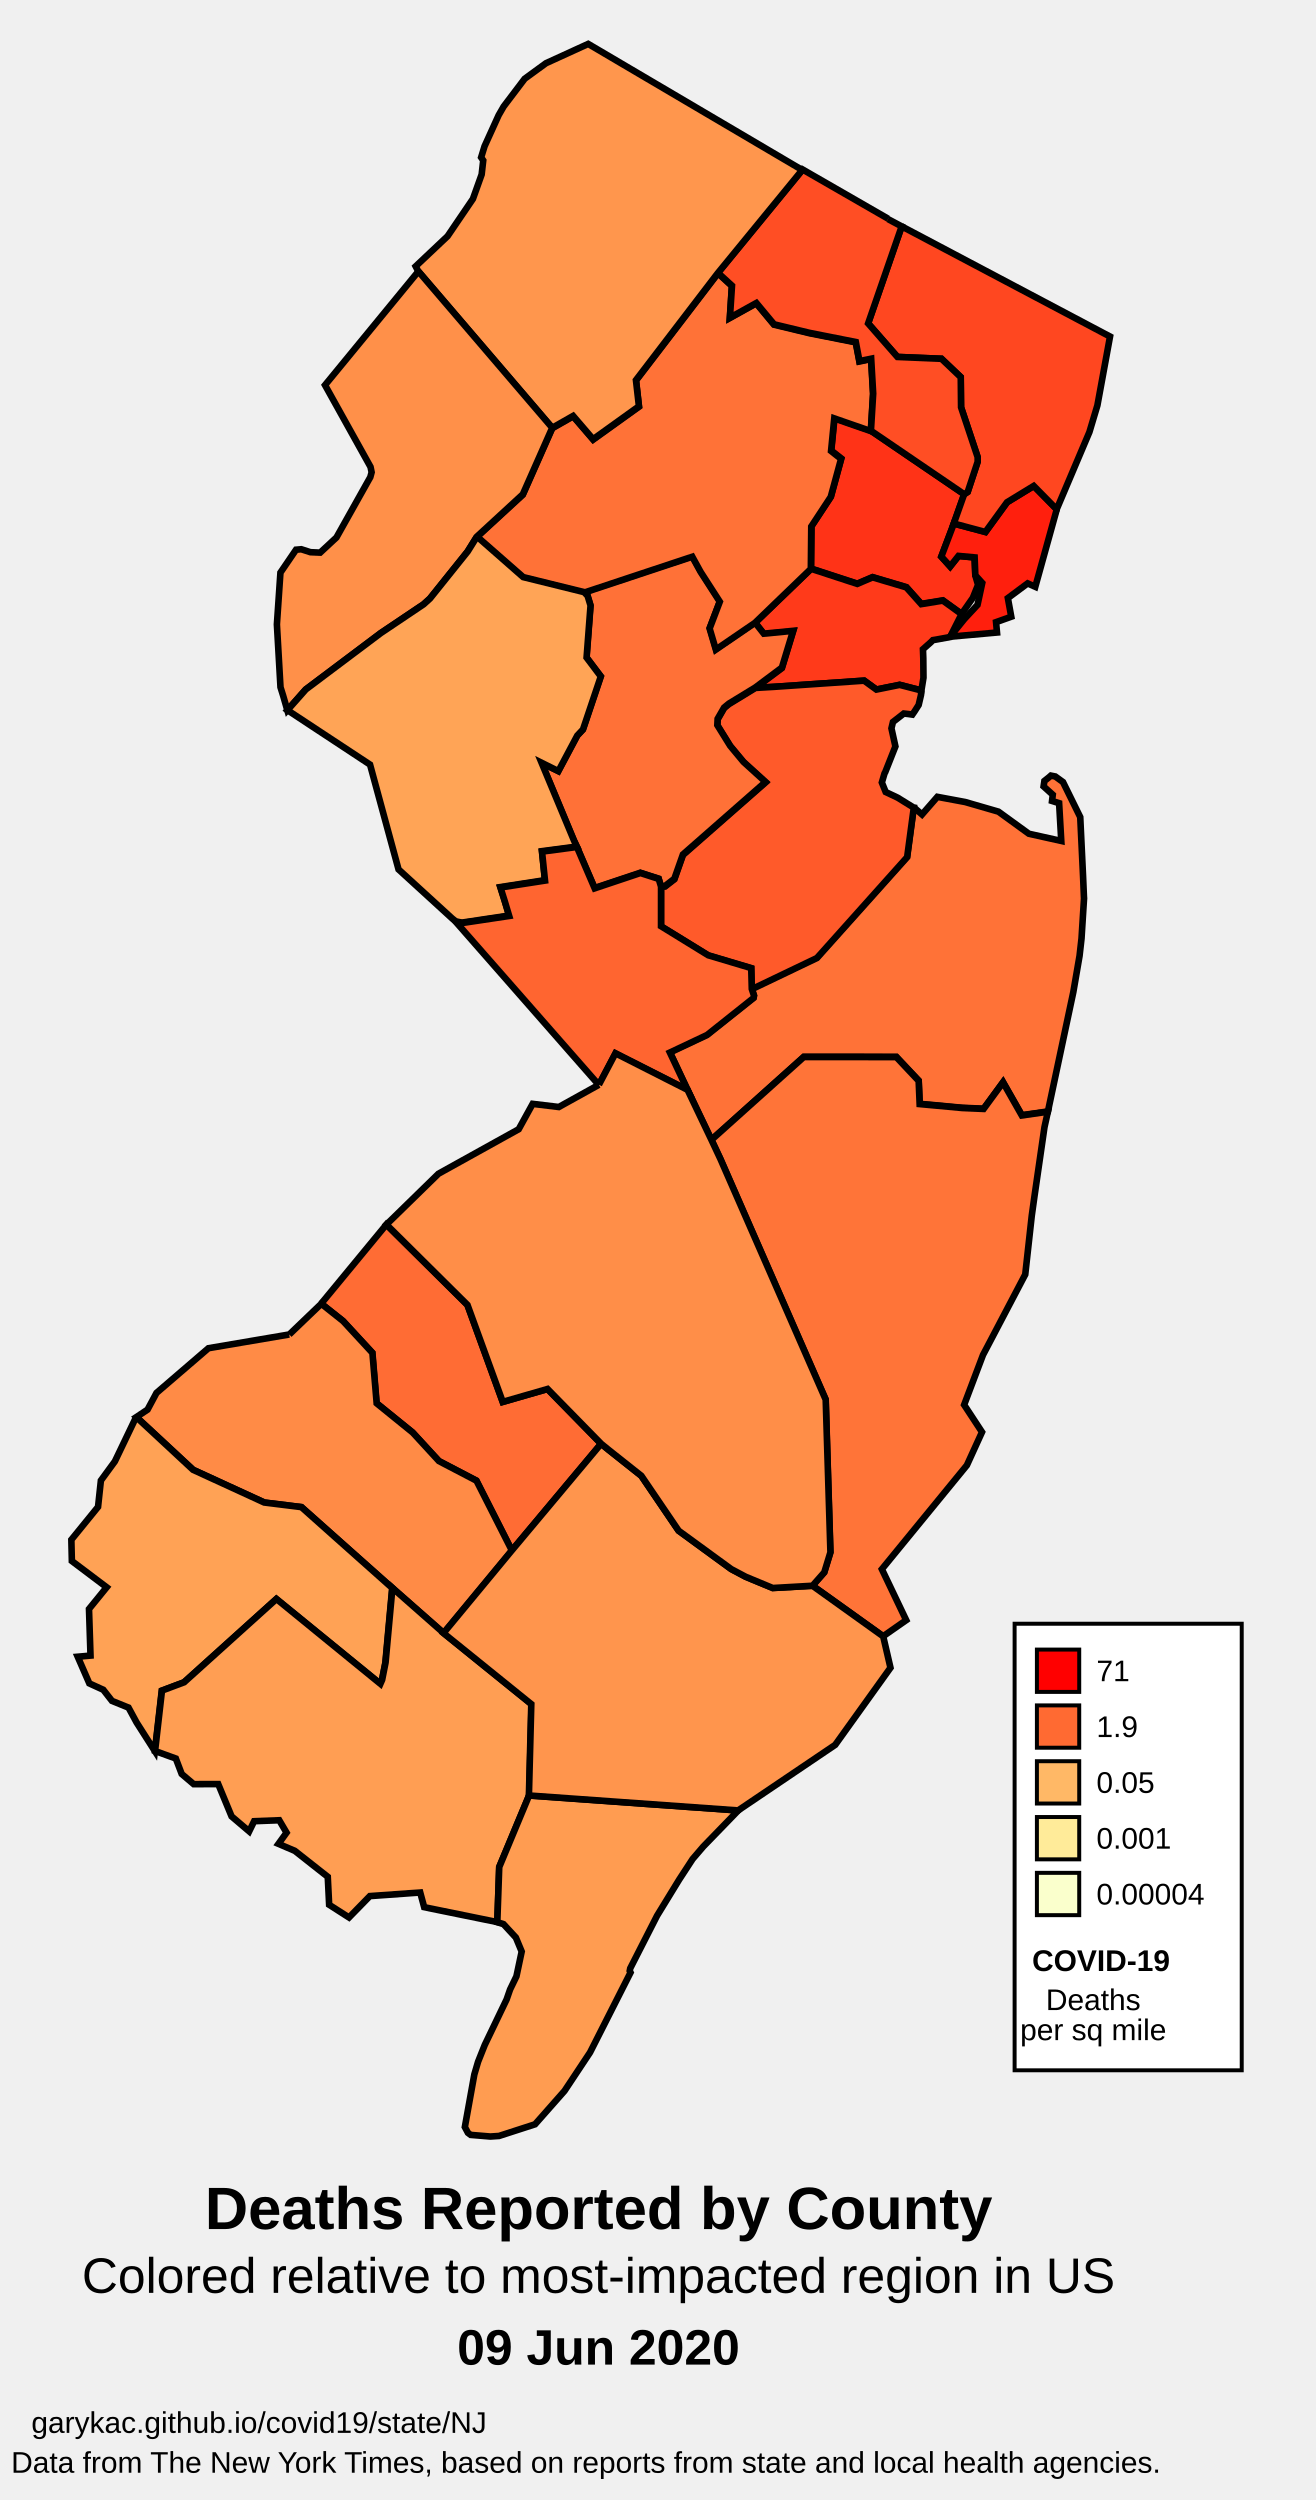
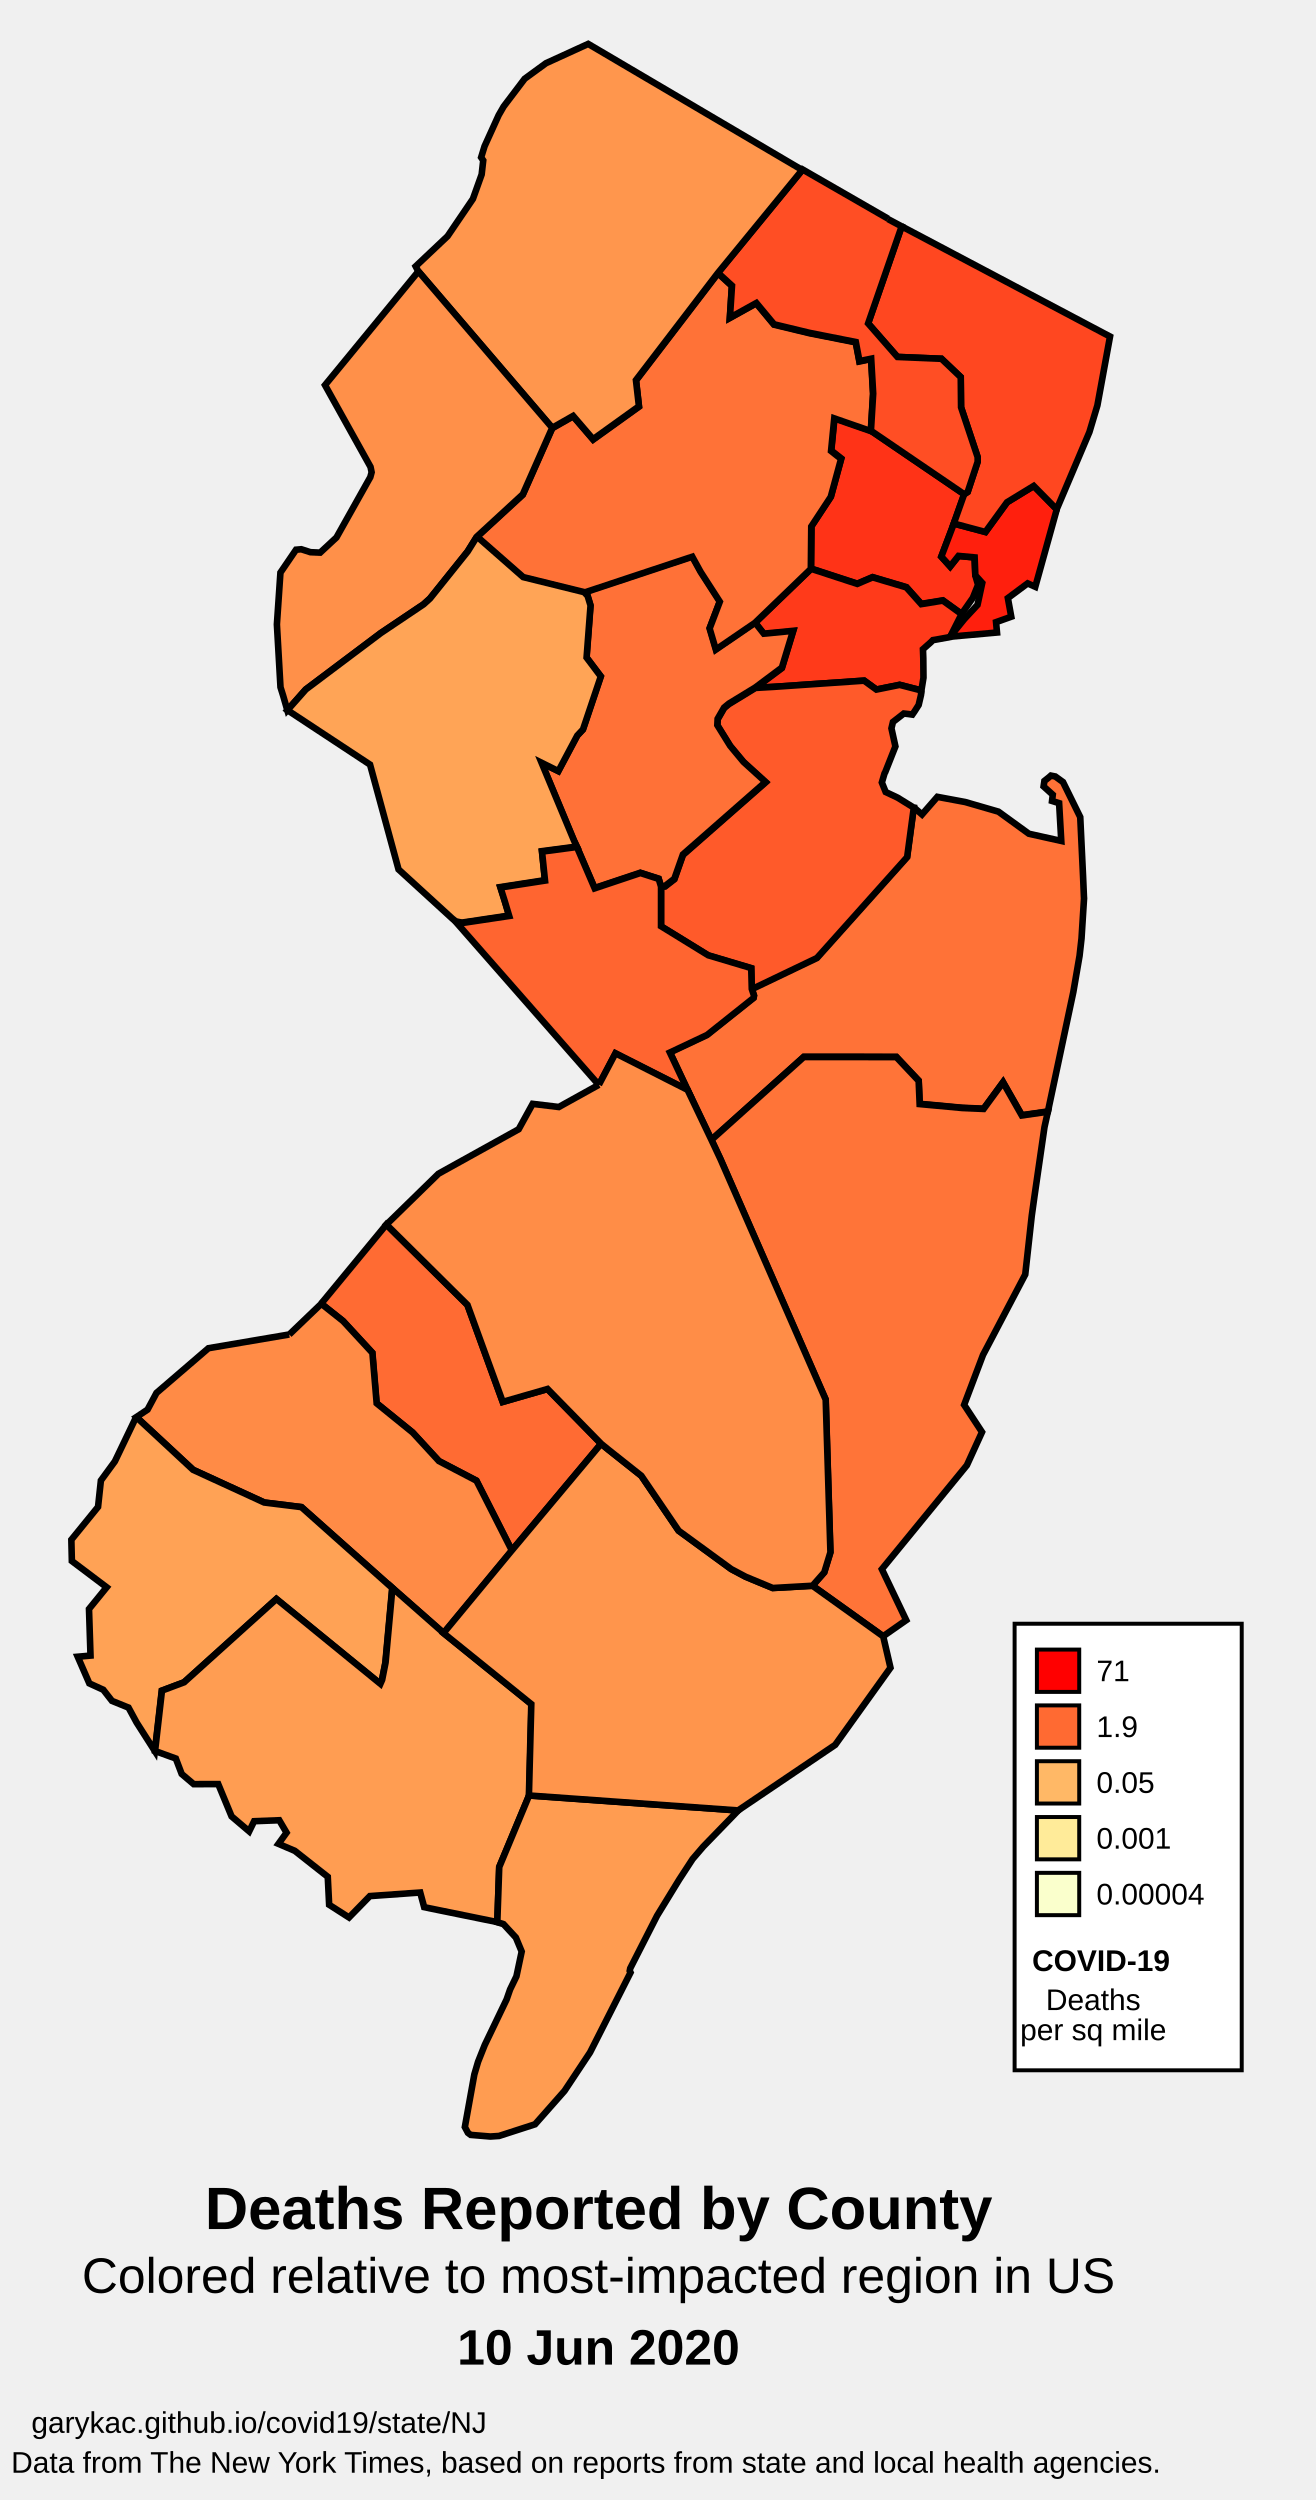
<svg xmlns="http://www.w3.org/2000/svg" width="330" height="627.07" version="1.0" id="svg2">
  <defs id="defs9439" />
  <style id="style6">
  #counties {fill:#d0d0d0;stroke:#000;stroke-width:.178;} 
  #borders {fill:none;stroke:#221e1f;stroke-width:.891;} 
  #separator {fill:none;stroke:#a9a9a9;stroke-width:2.318;}
  #legend-1 {fill:#ff0000;}
  #legend-2 {fill:#ff6a32;}
  #legend-3 {fill:#ffb866;}
  #legend-4 {fill:#ffeb99;}
  #legend-5 {fill:#faffcc;}
-   #c34001 {fill:#ff954d;}
+   #c34001 {fill:#ff954c;}
  #c34003 {fill:#ff4720;}
-   #c34005 {fill:#ff8e48;}
-   #c34007 {fill:#ff6c34;}
+   #c34005 {fill:#ff8d47;}
+   #c34007 {fill:#ff6b33;}
  #c34009 {fill:#ff9c51;}
-   #c34011 {fill:#ff9e53;}
+   #c34011 {fill:#ff9d52;}
  #c34013 {fill:#ff3317;}
  #c34015 {fill:#ff8b46;}
  #c34017 {fill:#ff1f0d;}
  #c34019 {fill:#ffa456;}
  #c34021 {fill:#ff6530;}
  #c34023 {fill:#ff5a2a;}
  #c34025 {fill:#ff7237;}
  #c34027 {fill:#ff7237;}
  #c34029 {fill:#ff7438;}
  #c34031 {fill:#ff4e24;}
  #c34033 {fill:#ffa255;}
  #c34035 {fill:#ff7137;}
  #c34037 {fill:#ff964d;}
  #c34039 {fill:#ff3a1a;}
  #c34041 {fill:#ff9049;}
 </style>
  <g id="layer1" style="display:inline" transform="translate(0,1.0703125e-5)">
    <g id="g10509" transform="translate(-622.3246,8.460373)">
      <rect y="398.82" x="876.817" height="112.008" width="56.966" id="rect10421" style="fill:#ffffff;fill-opacity:1;stroke:#000000;stroke-width:1;stroke-linecap:round;stroke-linejoin:miter;stroke-miterlimit:4;stroke-dasharray:none;stroke-dashoffset:0;stroke-opacity:1" />
      <rect y="405.301" x="882.409" height="10.615" width="10.615" id="legend-1" style="stroke:#000000;stroke-width:1" />
      <rect style="stroke:#000000;stroke-width:1" id="legend-2" width="10.615" height="10.615" x="882.409" y="419.301" />
      <rect y="433.301" x="882.409" height="10.615" width="10.615" id="legend-3" style="stroke:#000000;stroke-width:1" />
      <rect style="stroke:#000000;stroke-width:1" id="legend-4" width="10.615" height="10.615" x="882.409" y="447.301" />
      <rect y="461.301" x="882.409" height="10.615" width="10.615" id="legend-5" style="stroke:#000000;stroke-width:1" />
      <text id="text10456" y="413.239" x="897.338" style="font-style:normal;font-weight:normal;font-size:7.5px;line-height:125%;font-family:sans-serif;letter-spacing:0px;word-spacing:0px;fill:#000000;fill-opacity:1;stroke:none;stroke-width:1px;stroke-linecap:butt;stroke-linejoin:miter;stroke-opacity:1" xml:space="preserve">
        <tspan style="font-style:normal;font-variant:normal;font-weight:normal;font-stretch:normal;font-family:Arial;-inkscape-font-specification:Arial" y="413.239" x="897.338" id="tspan10458">71</tspan>
      </text>
      <text xml:space="preserve" style="font-style:normal;font-weight:normal;font-size:7.5px;line-height:125%;font-family:sans-serif;letter-spacing:0px;word-spacing:0px;fill:#000000;fill-opacity:1;stroke:none;stroke-width:1px;stroke-linecap:butt;stroke-linejoin:miter;stroke-opacity:1" x="897.338" y="427.239" id="text10460">
        <tspan id="tspan10462" x="897.338" y="427.239" style="font-style:normal;font-variant:normal;font-weight:normal;font-stretch:normal;font-family:Arial;-inkscape-font-specification:Arial">1.9</tspan>
      </text>
      <text id="text10464" y="441.239" x="897.338" style="font-style:normal;font-weight:normal;font-size:7.5px;line-height:125%;font-family:sans-serif;letter-spacing:0px;word-spacing:0px;fill:#000000;fill-opacity:1;stroke:none;stroke-width:1px;stroke-linecap:butt;stroke-linejoin:miter;stroke-opacity:1" xml:space="preserve">
        <tspan style="font-style:normal;font-variant:normal;font-weight:normal;font-stretch:normal;font-family:Arial;-inkscape-font-specification:Arial" y="441.239" x="897.338" id="tspan10466">0.05</tspan>
      </text>
      <text xml:space="preserve" style="font-style:normal;font-weight:normal;font-size:7.5px;line-height:125%;font-family:sans-serif;letter-spacing:0px;word-spacing:0px;fill:#000000;fill-opacity:1;stroke:none;stroke-width:1px;stroke-linecap:butt;stroke-linejoin:miter;stroke-opacity:1" x="897.338" y="455.239" id="text10468">
        <tspan id="tspan10470" x="897.338" y="455.239" style="font-style:normal;font-variant:normal;font-weight:normal;font-stretch:normal;font-family:Arial;-inkscape-font-specification:Arial">0.001</tspan>
      </text>
      <text id="text10472" y="469.239" x="897.338" style="font-style:normal;font-weight:normal;font-size:7.5px;line-height:125%;font-family:sans-serif;letter-spacing:0px;word-spacing:0px;fill:#000000;fill-opacity:1;stroke:none;stroke-width:1px;stroke-linecap:butt;stroke-linejoin:miter;stroke-opacity:1" xml:space="preserve">
        <tspan style="font-style:normal;font-variant:normal;font-weight:normal;font-stretch:normal;font-family:Arial;-inkscape-font-specification:Arial" y="469.239" x="897.338" id="tspan10474">0.00004</tspan>
      </text>
      <g transform="translate(0,-2.192453)" id="g10492">
        <text xml:space="preserve" style="font-style:normal;font-weight:normal;font-size:7.5px;line-height:125%;font-family:sans-serif;text-align:center;letter-spacing:0px;word-spacing:0px;text-anchor:middle;fill:#000000;fill-opacity:1;stroke:none;stroke-width:1px;stroke-linecap:butt;stroke-linejoin:miter;stroke-opacity:1" x="905.319" y="497.919" id="text10480">
          <tspan id="tspan10482" x="905.319" y="497.919" style="font-style:normal;font-variant:normal;font-weight:normal;font-stretch:normal;font-family:Arial;-inkscape-font-specification:Arial;text-align:center;text-anchor:middle">Deaths</tspan>
        </text>
        <text id="text10484" y="505.458" x="905.319" style="font-style:normal;font-weight:normal;font-size:7.5px;line-height:125%;font-family:sans-serif;text-align:center;letter-spacing:0px;word-spacing:0px;text-anchor:middle;fill:#000000;fill-opacity:1;stroke:none;stroke-width:1px;stroke-linecap:butt;stroke-linejoin:miter;stroke-opacity:1" xml:space="preserve">
          <tspan style="font-style:normal;font-variant:normal;font-weight:normal;font-stretch:normal;font-family:Arial;-inkscape-font-specification:Arial;text-align:center;text-anchor:middle" y="505.458" x="905.319" id="tspan10486">per sq mile</tspan>
        </text>
      </g>
      <text id="text10488" y="485.919" x="905.319" style="font-style:normal;font-weight:normal;font-size:7.5px;line-height:125%;font-family:sans-serif;text-align:center;letter-spacing:0px;word-spacing:0px;text-anchor:middle;fill:#000000;fill-opacity:1;stroke:none;stroke-width:1px;stroke-linecap:butt;stroke-linejoin:miter;stroke-opacity:1" xml:space="preserve">
        <tspan style="font-style:normal;font-variant:normal;font-weight:bold;font-stretch:normal;font-family:Arial;-inkscape-font-specification:'Arial Bold';text-align:center;text-anchor:middle" y="485.919" x="905.319" id="tspan10490">COVID-19</tspan>
      </text>
    </g>
    <text xml:space="preserve" style="font-style:normal;font-weight:normal;font-size:7.5px;line-height:125%;font-family:sans-serif;text-align:center;letter-spacing:0px;word-spacing:0px;text-anchor:middle;fill:#000000;fill-opacity:1;stroke:none;stroke-width:1px;stroke-linecap:butt;stroke-linejoin:miter;stroke-opacity:1" x="151.849" y="620.237" id="text10498">
      <tspan id="tspan10500" x="151.849" y="620.237" style="font-style:normal;font-variant:normal;font-weight:normal;font-stretch:normal;font-family:Arial;-inkscape-font-specification:Arial;text-align:center;text-anchor:middle">Data from The New York Times, based on reports from state and local health agencies.</tspan>
    </text>
    <g id="g10510" transform="translate(-504.6264,0.4679467)">
      <text xml:space="preserve" style="font-style:normal;font-weight:normal;font-size:7.5px;line-height:125%;font-family:sans-serif;text-align:center;letter-spacing:0px;word-spacing:0px;text-anchor:middle;fill:#000000;fill-opacity:1;stroke:none;stroke-width:1px;stroke-linecap:butt;stroke-linejoin:miter;stroke-opacity:1" x="661.613" y="558.64" id="text10502">
        <tspan id="tspan10504" x="661.613" y="558.64" style="font-style:normal;font-variant:normal;font-weight:bold;font-stretch:normal;font-size:15px;font-family:Arial;-inkscape-font-specification:'Arial Bold';text-align:center;text-anchor:middle">Deaths Reported by County</tspan>
      </text>
      <text id="text10506" y="574.64" x="661.57" style="font-style:normal;font-weight:normal;font-size:7.5px;line-height:125%;font-family:sans-serif;text-align:center;letter-spacing:0px;word-spacing:0px;text-anchor:middle;fill:#000000;fill-opacity:1;stroke:none;stroke-width:1px;stroke-linecap:butt;stroke-linejoin:miter;stroke-opacity:1" xml:space="preserve">
        <tspan style="font-style:normal;font-variant:normal;font-weight:normal;font-stretch:normal;font-size:12.5px;font-family:Arial;-inkscape-font-specification:Arial;text-align:center;text-anchor:middle" y="574.64" x="661.57" id="tspan10508">Colored relative to most-impacted region in US</tspan>
      </text>
      <text xml:space="preserve" style="font-style:normal;font-weight:normal;font-size:7.5px;line-height:125%;font-family:sans-serif;text-align:center;letter-spacing:0px;word-spacing:0px;text-anchor:middle;fill:#000000;fill-opacity:1;stroke:none;stroke-width:1px;stroke-linecap:butt;stroke-linejoin:miter;stroke-opacity:1" x="661.57" y="592.64" id="text10536">
-         <tspan id="tspan10538" x="661.57" y="592.64" style="font-style:normal;font-variant:normal;font-weight:bold;font-stretch:normal;font-size:12.5px;font-family:Arial;-inkscape-font-specification:'Arial Bold';text-align:center;text-anchor:middle">09 Jun 2020</tspan>
+         <tspan id="tspan10538" x="661.57" y="592.64" style="font-style:normal;font-variant:normal;font-weight:bold;font-stretch:normal;font-size:12.5px;font-family:Arial;-inkscape-font-specification:'Arial Bold';text-align:center;text-anchor:middle">10 Jun 2020</tspan>
      </text>
    </g>
    <text id="text10516" y="610.237" x="7.866" style="font-style:normal;font-weight:normal;font-size:7.5px;line-height:125%;font-family:sans-serif;text-align:end;letter-spacing:0px;word-spacing:0px;text-anchor:end;fill:#000000;fill-opacity:1;stroke:none;stroke-width:1px;stroke-linecap:butt;stroke-linejoin:miter;stroke-opacity:1" xml:space="preserve">
      <tspan style="font-style:normal;font-variant:normal;font-weight:normal;font-stretch:normal;font-family:Arial;-inkscape-font-specification:Arial;text-align:start;text-anchor:start" y="610.237" x="7.866" id="tspan10518">garykac.github.io/covid19/state/NJ</tspan>
    </text>
  </g>
  <g id="layer2" style="display:inline;fill:#fff;stroke:#000;stroke-width:.178;" transform="translate(0,1.0703125e-5)">
    <g id="g25761" transform="matrix(9.136597,1.812447,-1.812447,9.136597,-7596.108,-3365.373)">
      <path id="c34025" d="m 898.58,212.247 0.259,0.148 0.313,-0.546 0.762,-0.009 0.929,0.08 0.919,0.424 0.894,0.021 -0.255,-0.987 -0.198,-0.021 -0.014,-0.169 -0.286,-0.171 -0.007,-0.149 0.089,-0.105 0.055,-0.07 0.121,0 0.232,0.107 0.639,0.835 0.385,1.55 0.13,0.535 0.011,0.04 0.144,1.075 0.039,0.467 0.025,0.99 -0.045,3.287 -0.669,0.236 -0.669,-0.774 -0.374,0.802 -0.571,0.088 -1.144,0.119 -0.148,-0.609 -0.715,-0.51 -2.444,0.483 -2.007,2.676 -0.893,-1.196 -0.665,-0.901 0.891,-0.659 1.034,-1.221 0,-0.06 -0.095,-0.168 1.559,-1.166 1.854,-3.136 -0.084,-1.347" style="stroke:#000" />
      <path id="c34029" d="m 894.98,222.097 2.007,-2.676 2.444,-0.483 0.715,0.51 0.148,0.609 1.144,-0.119 0.571,-0.088 0.374,-0.802 0.669,0.774 0.669,-0.235 -0.009,0.426 0.098,1.879 0.03,0.523 0.136,1.59 -0.694,2.345 -0.237,1.418 0.615,0.626 -0.226,0.956 -1.701,3.19 0.91,1.219 -0.524,0.546 -2.134,-0.967 0.241,-0.415 0.057,-0.562 -0.925,-4.009 -4.042,-5.804 -0.337,-0.458" style="stroke:#000" />
      <path id="c34013" d="m 895.48,202.527 2.797,1.189 -0.121,0.829 -0.158,0.939 0.285,0.213 0.165,-0.321 0.434,-0.045 0.112,0.469 0.122,0.237 -0.07,0.371 -0.211,0.481 -0.566,-0.259 -0.552,0.206 -0.482,-0.364 -0.945,-0.088 -0.37,0.253 -1.3,-0.157 -0.211,-1.122 0.359,-0.884 0.074,-1.059 -0.306,-0.156 -0.086,-0.878 1.032,0.144" style="stroke:#000" />
      <path id="c34039" d="m 894.62,206.487 1.3,0.157 0.37,-0.253 0.945,0.088 0.482,0.364 0.552,-0.206 0.566,0.259 -0.186,0.666 -0.356,0.141 -0.08,0.03 -0.039,0.06 -0.176,0.232 0.056,0.236 0.107,0.515 0.012,0.346 -0.604,-0.034 -0.589,0.246 -0.371,-0.171 -2.349,0.636 -0.483,0.125 0.595,-0.661 0.103,-1.03 -0.758,0.228 -0.293,-0.251 1.196,-1.719" style="stroke:#000" />
      <path id="c34017" d="m 900.8,203.627 -0.162,2.161 -0.22,-0.05 -0.445,0.492 0.187,0.474 -0.373,0.223 0.079,0.269 -1.218,0.357 0.287,-0.545 0.272,-0.441 0.01,-0.602 -0.223,-0.167 -0.112,-0.469 -0.434,0.045 -0.165,0.321 -0.285,-0.213 0.158,-0.939 0.88,0.058 0.415,-0.899 0.62,-0.571 0.729,0.496" style="stroke:#000" />
      <path id="c34003" d="m 895.22,196.967 6.081,1.819 0.027,1.884 -0.071,0.747 -0.46,2.211 -0.729,-0.496 -0.62,0.571 -0.415,0.899 -0.88,-0.058 0.121,-0.829 0.08,-0.08 0.105,-0.85 -0.025,-0.122 -0.699,-1.228 -0.166,-0.795 -0.605,-0.384 -1.173,0.182 -0.95,-0.732 0.378,-2.739" style="stroke:#000" />
      <path id="c34023" d="m 898.17,209.117 0.016,0.129 -0.009,0.273 -0.076,0.195 -0.041,0.094 -0.112,0.006 -0.119,0.01 -0.242,0.28 -0.007,0.176 0.2,0.457 -0.135,0.737 -0.011,0.03 -0.023,0.257 0.151,0.231 0.343,0.086 0.471,0.176 0.01,0 0.084,1.347 -1.854,3.136 -1.559,1.166 -0.124,-0.548 -1.204,-0.114 -1.398,-0.52 -0.207,-1.046 0.105,-0.03 0.209,-0.241 0.099,-0.686 1.802,-2.349 -0.687,-0.414 -0.435,-0.353 -0.449,-0.481 -0.025,-0.168 0.112,-0.331 0.105,-0.129 0.617,-0.568 0.483,-0.125 2.349,-0.636 0.371,0.171 0.589,-0.246 0.604,0.034" style="stroke:#000" />
      <path id="c34035" d="m 893.42,208.197 0.293,0.251 0.758,-0.228 -0.103,1.03 -0.595,0.661 -0.617,0.568 -0.105,0.129 -0.112,0.331 0.025,0.168 0.449,0.481 0.435,0.353 0.687,0.414 -1.802,2.349 -0.099,0.686 -0.209,0.241 -0.105,0.03 -0.102,-0.191 -0.515,-0.06 -1.127,0.644 -0.69,-1.004 -0.107,-0.144 -1.263,-1.884 0.487,0.132 0.313,-1.038 0.119,-0.191 0.193,-1.494 -0.475,-0.424 -0.168,-1.395 -0.128,-0.24 -0.112,-0.08 2.676,-1.519 0.299,0.356 0.664,0.688 -0.129,0.761 0.275,0.524 0.891,-0.909" style="stroke:#000" />
      <path id="c34027" d="m 890.61,199.167 0.438,0.266 0.113,0.856 0.621,-0.526 0.58,0.47 0.98,0.04 1.272,0 0.196,0.485 0.297,-0.125 0.236,0.911 0.135,0.993 -1.032,-0.144 0.086,0.878 0.306,0.156 -0.074,1.059 -0.359,0.884 0.211,1.122 -1.196,1.719 -0.891,0.909 -0.275,-0.524 0.129,-0.761 -0.664,-0.688 -0.299,-0.356 -2.676,1.519 -1.688,-0.078 -1.431,-0.828 0.994,-1.361 0.429,-1.911 0.491,-0.425 0.65,0.51 1.038,-1.109 -0.216,-0.676 1.599,-3.251" style="stroke:#000" />
      <path id="c34031" d="m 894.82,196.847 0.401,0.121 -0.378,2.739 0.95,0.732 1.173,-0.182 0.605,0.384 0.166,0.795 0.699,1.228 0.025,0.122 -0.105,0.85 -0.08,0.08 -2.797,-1.189 -0.135,-0.993 -0.236,-0.911 -0.297,0.125 -0.196,-0.485 -1.272,0 -0.98,-0.04 -0.58,-0.47 -0.621,0.526 -0.113,-0.856 -0.438,-0.266 1.694,-3.173 2.516,0.852" style="stroke:#000" />
      <path id="c34037" d="m 892.3,195.997 -1.694,3.173 -1.599,3.251 0.216,0.676 -1.038,1.109 -0.65,-0.51 -0.491,0.425 -4.356,-3.432 -0.096,-0.119 0.685,-0.963 0.474,-1.118 0.103,-0.692 -0.032,-0.378 -0.071,-0.07 0.032,-0.313 0.209,-0.892 0.087,-0.257 0.41,-0.843 0.481,-0.522 1.014,-0.731 6.315,2.209" style="stroke:#000" />
      <path id="c34041" d="m 882.69,200.687 4.356,3.432 -0.429,1.911 -0.994,1.361 -0.166,0.44 -0.749,1.439 -0.137,0.185 -0.979,0.983 -1.688,1.884 -0.376,0.644 -0.187,-0.362 -0.114,-0.209 -0.424,-1.64 -0.178,-1.387 0.292,-0.686 0.136,-0.04 0.257,0.03 0.26,-0.04 0.351,-0.486 0.578,-1.771 0.009,-0.135 -0.057,-0.136 -1.631,-1.922 1.872,-3.496" style="stroke:#000" />
      <path id="c34019" d="m 885.63,207.387 1.431,0.828 1.688,0.078 0.112,0.08 0.128,0.24 0.168,1.395 0.475,0.424 -0.193,1.494 -0.119,0.191 -0.313,1.038 -0.487,-0.132 1.263,1.884 0.107,0.144 -0.896,0.304 0.231,0.75 -1.141,0.416 0.179,0.327 0.201,0.379 -1.211,0.435 -0.168,0 -0.114,-0.06 -1.671,-1.013 -1.302,-2.619 -2.466,-1.005 0.376,-0.644 1.688,-1.884 0.979,-0.983 0.137,-0.185 0.749,-1.439 0.166,-0.44" style="stroke:#000" />
      <path id="c34021" d="m 889.89,215.057 0.69,1.004 1.127,-0.644 0.515,0.06 0.102,0.191 0.207,1.046 1.398,0.52 1.204,0.114 0.124,0.548 0.095,0.168 0,0.06 -1.034,1.221 -0.891,0.659 0.665,0.901 -2.096,-0.588 -0.273,0.918 -4.636,-3.561 0.168,0 1.211,-0.435 -0.201,-0.379 -0.179,-0.327 1.141,-0.416 -0.231,-0.75 0.896,-0.304" style="stroke:#000" />
      <path id="c34007" d="m 885.53,228.467 1.309,-2.433 2.562,1.698 1.44,2.377 1.115,-0.576 1.705,1.167 -1.801,3.288 -1.304,-1.662 -1.094,-0.321 -0.843,-0.617 -1.105,-0.583 -0.377,-1.311 -0.94,-0.685 -0.667,-0.344" style="stroke:#000" />
      <path id="c34015" d="m 884.85,229.447 0.686,-0.981 0.667,0.344 0.94,0.685 0.377,1.311 1.105,0.583 0.843,0.617 1.094,0.321 1.304,1.662 -1.371,2.54 -1.592,-0.925 -2.823,-1.661 -1.006,0.073 -2.052,-0.491 -1.777,-1.097 0.256,-0.255 0.149,-0.489 1.138,-1.452 2.061,-0.786" style="stroke:#000" />
      <path id="c34033" d="m 881.24,232.427 1.777,1.097 2.052,0.491 1.006,-0.073 2.823,1.661 0.21,2.007 0,0.476 -0.025,0.113 -3.19,-1.696 -2.002,2.684 -0.542,0.336 0.134,1.632 -0.632,-0.66 -0.291,-0.351 -0.473,-0.091 -0.287,-0.248 -0.402,-0.095 -0.447,-0.644 0.332,-0.097 -0.284,-1.223 0.353,-0.666 -1.057,-0.511 -0.125,-0.56 0.533,-1.007 -0.063,-0.712 0.269,-0.578 0.329,-1.282" style="stroke:#000" />
      <path id="c34011" d="m 893.6,240.367 -0.413,2.044 0.238,1.466 -2.01,-0.011 -0.182,-0.367 -1.311,0.359 -0.439,0.674 -0.591,-0.232 -0.183,-0.731 -1.006,-0.513 -0.469,-0.099 0.155,-0.338 -0.258,-0.29 -0.658,0.157 -0.078,0.294 -0.543,-0.303 -0.522,-0.783 -0.648,0.13 -0.37,-0.206 -0.236,-0.377 -0.588,-0.09 -0.134,-1.632 0.542,-0.336 2.002,-2.684 3.19,1.696 0.025,-0.113 0,-0.476 -0.21,-2.007 1.592,0.925 2.692,1.415 0.416,2.426" style="stroke:#000" />
      <path id="c34009" d="m 893.6,240.367 5.604,-0.701 -0.733,1.134 -0.218,0.387 -0.248,0.617 -0.394,1.067 -0.433,1.53 0,0.07 0.007,0.01 0.023,0.03 -0.651,2.323 -0.472,1.148 -0.604,1.038 -0.891,0.497 -0.225,0.06 -0.53,0.06 -0.082,-0.04 -0.112,-0.137 -0.025,-1.437 0.032,-0.355 0.089,-0.481 0.339,-1.318 0.039,-0.28 0.099,-0.38 0.009,-0.682 -0.227,-0.339 -0.396,-0.289 -0.175,-0.02 -0.238,-1.466 0.413,-2.044" style="stroke:#000" />
      <path id="c34001" d="m 902.12,234.307 0.357,0.792 -1.056,2.326 -2.221,2.241 -5.604,0.701 -0.416,-2.426 -2.692,-1.415 1.371,-2.54 1.801,-3.288 0.242,0.128 0.986,0.507 1.273,1.255 1.59,0.738 0.426,0.128 0.77,0.154 1.038,-0.268 2.134,0.967" style="stroke:#000" />
      <path id="c34005" d="m 891.72,221.227 0.273,-0.918 2.096,0.588 0.893,1.196 0.337,0.458 4.042,5.804 0.925,4.009 -0.057,0.562 -0.241,0.415 -1.038,0.268 -0.77,-0.154 -0.426,-0.128 -1.59,-0.738 -1.273,-1.255 -0.986,-0.507 -0.242,-0.128 -1.705,-1.167 -1.115,0.576 -1.44,-2.377 -2.562,-1.698 1.109,-1.616 1.885,-1.595 0.236,-0.743 0.707,-0.054 0.942,-0.797" style="stroke:#000" />
    </g>
  </g>
</svg>
